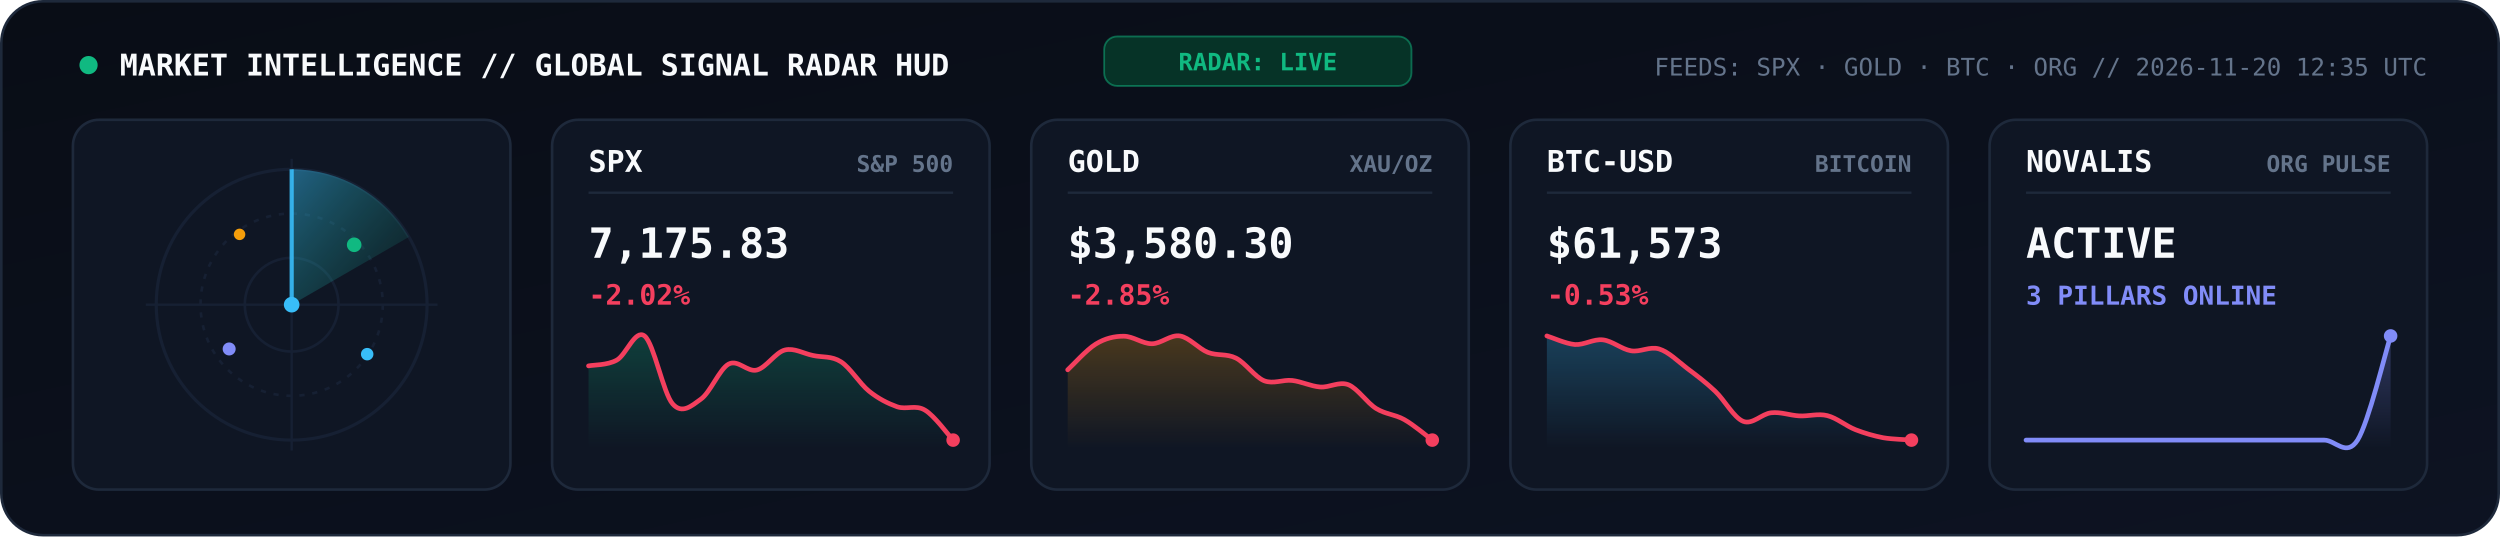
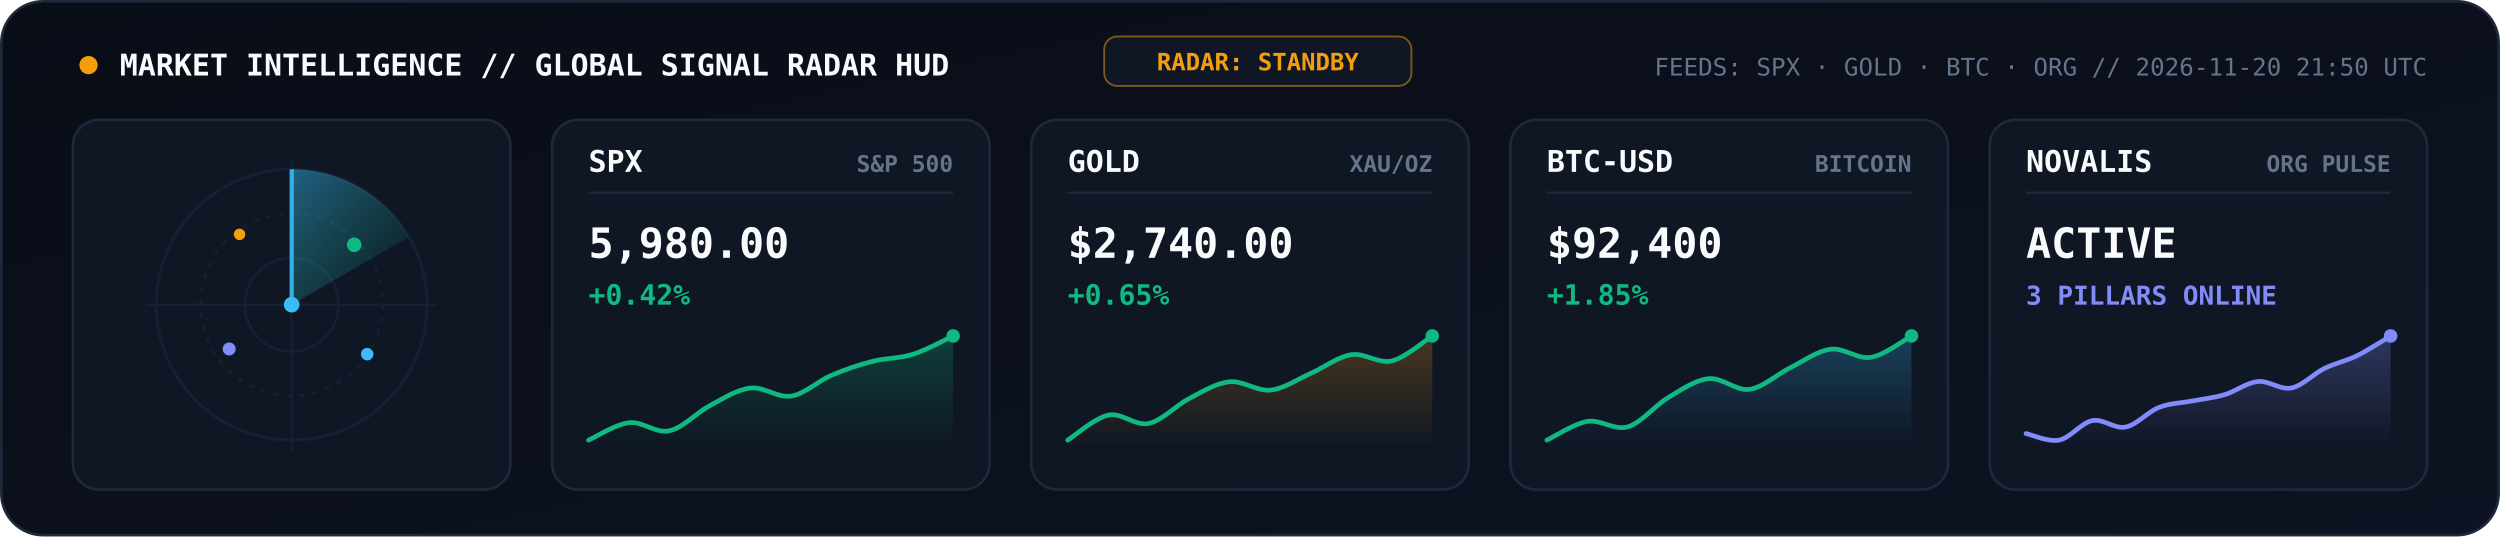
- <svg xmlns="http://www.w3.org/2000/svg" viewBox="0 0 960 206" width="960" height="206" role="img" aria-label="N.O.V.A.L.I.S Global Market and AI Signal Radar">
+ <svg xmlns="http://www.w3.org/2000/svg" viewBox="0 0 960 206" width="960" height="206" role="img" aria-label="NOVALIS Global Market and AI Signal Radar">
  <style>
    .mono { font-family: 'JetBrains Mono', 'Fira Code', 'SF Mono', Consolas, monospace; }
  </style>
  <defs>
    <linearGradient id="radarBg" x1="0" y1="0" x2="1" y2="1">
      <stop offset="0%" stop-color="#090D16" />
      <stop offset="100%" stop-color="#0D1322" />
    </linearGradient>
    <linearGradient id="radarBeam" x1="0" y1="0" x2="1" y2="1">
      <stop offset="0%" stop-color="#38BDF8" stop-opacity="0.45" />
      <stop offset="100%" stop-color="#10B981" stop-opacity="0.02" />
    </linearGradient>
    <linearGradient id="gradSpx" x1="0" y1="0" x2="0" y2="1">
      <stop offset="0%" stop-color="#10B981" stop-opacity="0.25" />
      <stop offset="100%" stop-color="#10B981" stop-opacity="0" />
    </linearGradient>
    <linearGradient id="gradGold" x1="0" y1="0" x2="0" y2="1">
      <stop offset="0%" stop-color="#F59E0B" stop-opacity="0.25" />
      <stop offset="100%" stop-color="#F59E0B" stop-opacity="0" />
    </linearGradient>
    <linearGradient id="gradBtc" x1="0" y1="0" x2="0" y2="1">
      <stop offset="0%" stop-color="#38BDF8" stop-opacity="0.25" />
      <stop offset="100%" stop-color="#38BDF8" stop-opacity="0" />
    </linearGradient>
    <linearGradient id="gradOrg" x1="0" y1="0" x2="0" y2="1">
      <stop offset="0%" stop-color="#818CF8" stop-opacity="0.28" />
      <stop offset="100%" stop-color="#818CF8" stop-opacity="0" />
    </linearGradient>
  </defs>
  <rect x="0.5" y="0.5" width="959" height="205" rx="16" fill="url(#radarBg)" stroke="#1E293B" stroke-width="1" />
-   <circle cx="34" cy="25" r="3.5" fill="#10B981">
+   <circle cx="34" cy="25" r="3.5" fill="#F59E0B">
    <animate attributeName="opacity" values="1;0.3;1" dur="2s" repeatCount="indefinite" />
  </circle>
  <text x="46" y="29" fill="#F8FAFC" font-size="11.5" font-weight="800" class="mono">MARKET INTELLIGENCE // GLOBAL SIGNAL RADAR HUD</text>
-   <rect x="424" y="14" width="118" height="19" rx="5" fill="#063327" stroke="#10B981" stroke-width="0.7" stroke-opacity="0.5" />
-   <text x="483" y="27" text-anchor="middle" fill="#10B981" font-size="9.2" font-weight="800" class="mono">RADAR: LIVE</text>
-   <text x="932" y="29" text-anchor="end" fill="#64748B" font-size="9.3" class="mono">FEEDS: SPX · GOLD · BTC · ORG  //  2026-11-20 12:35 UTC</text>
+   <rect x="424" y="14" width="118" height="19" rx="5" fill="#0F1624" stroke="#F59E0B" stroke-width="0.7" stroke-opacity="0.5" />
+   <text x="483" y="27" text-anchor="middle" fill="#F59E0B" font-size="9.2" font-weight="800" class="mono">RADAR: STANDBY</text>
+   <text x="932" y="29" text-anchor="end" fill="#64748B" font-size="9.3" class="mono">FEEDS: SPX · GOLD · BTC · ORG  //  2026-11-20 21:50 UTC</text>
  <rect x="28" y="46" width="168" height="142" rx="10" fill="#0F1624" stroke="#1E293B" stroke-width="1" />
  <circle cx="112" cy="117" r="52" fill="none" stroke="#162033" stroke-width="1.2" />
  <circle cx="112" cy="117" r="35" fill="none" stroke="#162033" stroke-width="1" stroke-dasharray="2,3" />
  <circle cx="112" cy="117" r="18" fill="none" stroke="#162033" stroke-width="1" />
  <line x1="56" y1="117" x2="168" y2="117" stroke="#162033" stroke-width="0.9" />
  <line x1="112" y1="61" x2="112" y2="173" stroke="#162033" stroke-width="0.9" />
  <g>
    <animateTransform attributeName="transform" type="rotate" from="0 112 117" to="360 112 117" dur="5.2s" repeatCount="indefinite" />
    <path d="M 112 117 L 112 65 A 52 52 0 0 1 157 91 Z" fill="url(#radarBeam)" />
    <line x1="112" y1="117" x2="112" y2="65" stroke="#38BDF8" stroke-width="1.6" stroke-opacity="0.9" />
  </g>
  <circle cx="136" cy="94" r="2.8" fill="#10B981">
    <animate attributeName="opacity" values="0.2;1;0.2" dur="2.6s" repeatCount="indefinite" />
  </circle>
  <circle cx="88" cy="134" r="2.5" fill="#818CF8">
    <animate attributeName="opacity" values="0.2;1;0.2" dur="3.3s" repeatCount="indefinite" />
  </circle>
  <circle cx="141" cy="136" r="2.4" fill="#38BDF8">
    <animate attributeName="opacity" values="0.15;1;0.15" dur="3.9s" repeatCount="indefinite" />
  </circle>
  <circle cx="92" cy="90" r="2.2" fill="#F59E0B">
    <animate attributeName="opacity" values="0.2;0.95;0.2" dur="2.9s" repeatCount="indefinite" />
  </circle>
  <circle cx="112" cy="117" r="3" fill="#38BDF8" />
  <rect x="212" y="46" width="168" height="142" rx="10" fill="#0F1624" stroke="#1E293B" stroke-width="1" />
  <text x="226" y="66" fill="#F8FAFC" font-size="11.5" font-weight="800" class="mono">SPX</text>
  <text x="366" y="66" text-anchor="end" fill="#64748B" font-size="8.8" font-weight="600" class="mono">S&amp;P 500</text>
  <line x1="226" y1="74" x2="366" y2="74" stroke="#1E293B" stroke-width="0.9" />
-   <text x="226" y="99" fill="#F8FAFC" font-size="16" font-weight="800" class="mono">7,175.83</text>
-   <text x="226" y="117" fill="#F43F5E" font-size="10.8" font-weight="700" class="mono">-2.02%</text>
-   <path d="M 226.0 140.5 C 227.8 140.1, 233.2 140.3, 236.8 138.3 C 240.4 136.4, 243.9 126.2, 247.5 129.0 C 251.1 131.8, 254.7 151.1, 258.3 155.1 C 261.9 159.2, 265.5 155.9, 269.1 153.3 C 272.7 150.8, 276.3 141.7, 279.8 139.8 C 283.4 137.9, 287.0 143.0, 290.6 142.1 C 294.2 141.2, 297.8 135.3, 301.4 134.4 C 305.0 133.5, 308.6 135.8, 312.2 136.5 C 315.7 137.3, 319.3 136.6, 322.9 138.9 C 326.5 141.2, 330.1 147.3, 333.7 150.2 C 337.3 153.1, 340.9 154.9, 344.5 156.2 C 348.1 157.4, 351.6 155.3, 355.2 157.5 C 358.8 159.6, 364.2 167.1, 366.0 169.0 L 366.0 172.0 L 226.0 172.0 Z" fill="url(#gradSpx)" />
-   <path d="M 226.0 140.5 C 227.8 140.1, 233.2 140.3, 236.8 138.3 C 240.4 136.4, 243.9 126.2, 247.5 129.0 C 251.1 131.8, 254.7 151.1, 258.3 155.1 C 261.9 159.2, 265.5 155.9, 269.1 153.3 C 272.7 150.8, 276.3 141.7, 279.8 139.8 C 283.4 137.9, 287.0 143.0, 290.6 142.1 C 294.2 141.2, 297.8 135.3, 301.4 134.4 C 305.0 133.5, 308.6 135.8, 312.2 136.5 C 315.7 137.3, 319.3 136.6, 322.9 138.9 C 326.5 141.2, 330.1 147.3, 333.7 150.2 C 337.3 153.1, 340.9 154.9, 344.5 156.2 C 348.1 157.4, 351.6 155.3, 355.2 157.5 C 358.8 159.6, 364.2 167.1, 366.0 169.0" fill="none" stroke="#F43F5E" stroke-width="1.8" stroke-linecap="round" />
-   <circle cx="366.0" cy="169.0" r="2.6" fill="#F43F5E" />
+   <text x="226" y="99" fill="#F8FAFC" font-size="16" font-weight="800" class="mono">5,980.00</text>
+   <text x="226" y="117" fill="#10B981" font-size="10.8" font-weight="700" class="mono">+0.42%</text>
+   <path d="M 226.0 169.0 C 228.6 167.9, 236.4 162.9, 241.6 162.3 C 246.7 161.7, 251.9 166.6, 257.1 165.4 C 262.3 164.3, 267.5 158.4, 272.7 155.7 C 277.9 152.9, 283.0 149.6, 288.2 149.0 C 293.4 148.4, 298.6 152.9, 303.8 152.1 C 309.0 151.3, 314.1 146.3, 319.3 144.1 C 324.5 141.9, 329.7 140.1, 334.9 138.8 C 340.1 137.4, 345.3 137.7, 350.4 136.1 C 355.6 134.5, 363.4 130.2, 366.0 129.0 L 366.0 172.0 L 226.0 172.0 Z" fill="url(#gradSpx)" />
+   <path d="M 226.0 169.0 C 228.6 167.9, 236.4 162.9, 241.6 162.3 C 246.7 161.7, 251.9 166.6, 257.1 165.4 C 262.3 164.3, 267.5 158.4, 272.7 155.7 C 277.9 152.9, 283.0 149.6, 288.2 149.0 C 293.4 148.4, 298.6 152.9, 303.8 152.1 C 309.0 151.3, 314.1 146.3, 319.3 144.1 C 324.5 141.9, 329.7 140.1, 334.9 138.8 C 340.1 137.4, 345.3 137.7, 350.4 136.1 C 355.6 134.5, 363.4 130.2, 366.0 129.0" fill="none" stroke="#10B981" stroke-width="1.8" stroke-linecap="round" />
+   <circle cx="366.0" cy="129.0" r="2.6" fill="#10B981" />
  <rect x="396" y="46" width="168" height="142" rx="10" fill="#0F1624" stroke="#1E293B" stroke-width="1" />
  <text x="410" y="66" fill="#F8FAFC" font-size="11.5" font-weight="800" class="mono">GOLD</text>
  <text x="550" y="66" text-anchor="end" fill="#64748B" font-size="8.8" font-weight="600" class="mono">XAU/OZ</text>
  <line x1="410" y1="74" x2="550" y2="74" stroke="#1E293B" stroke-width="0.9" />
-   <text x="410" y="99" fill="#F8FAFC" font-size="16" font-weight="800" class="mono">$3,580.30</text>
-   <text x="410" y="117" fill="#F43F5E" font-size="10.8" font-weight="700" class="mono">-2.85%</text>
-   <path d="M 410.0 142.0 C 411.8 140.4, 417.2 134.3, 420.8 132.1 C 424.4 129.9, 427.9 129.1, 431.5 129.1 C 435.1 129.1, 438.7 132.0, 442.3 132.0 C 445.9 132.0, 449.5 128.4, 453.1 129.0 C 456.7 129.6, 460.3 133.9, 463.8 135.3 C 467.4 136.7, 471.0 135.7, 474.6 137.5 C 478.2 139.3, 481.8 144.7, 485.4 146.2 C 489.0 147.6, 492.6 145.7, 496.2 146.1 C 499.7 146.5, 503.3 148.3, 506.9 148.6 C 510.5 148.9, 514.1 146.4, 517.7 147.7 C 521.3 149.1, 524.9 154.7, 528.5 156.9 C 532.1 159.1, 535.6 159.1, 539.2 161.1 C 542.8 163.1, 548.2 167.7, 550.0 169.0 L 550.0 172.0 L 410.0 172.0 Z" fill="url(#gradGold)" />
-   <path d="M 410.0 142.0 C 411.8 140.4, 417.2 134.3, 420.8 132.1 C 424.4 129.9, 427.9 129.1, 431.5 129.1 C 435.1 129.1, 438.7 132.0, 442.3 132.0 C 445.9 132.0, 449.5 128.4, 453.1 129.0 C 456.7 129.6, 460.3 133.9, 463.8 135.3 C 467.4 136.7, 471.0 135.7, 474.6 137.5 C 478.2 139.3, 481.8 144.7, 485.4 146.2 C 489.0 147.6, 492.6 145.7, 496.2 146.1 C 499.7 146.5, 503.3 148.3, 506.9 148.6 C 510.5 148.9, 514.1 146.4, 517.7 147.7 C 521.3 149.1, 524.9 154.7, 528.5 156.9 C 532.1 159.1, 535.6 159.1, 539.2 161.1 C 542.8 163.1, 548.2 167.7, 550.0 169.0" fill="none" stroke="#F43F5E" stroke-width="1.8" stroke-linecap="round" />
-   <circle cx="550.0" cy="169.0" r="2.6" fill="#F43F5E" />
+   <text x="410" y="99" fill="#F8FAFC" font-size="16" font-weight="800" class="mono">$2,740.00</text>
+   <text x="410" y="117" fill="#10B981" font-size="10.8" font-weight="700" class="mono">+0.65%</text>
+   <path d="M 410.0 169.0 C 412.6 167.4, 420.4 160.5, 425.6 159.4 C 430.7 158.3, 435.9 163.7, 441.1 162.6 C 446.3 161.5, 451.5 155.7, 456.7 153.0 C 461.9 150.3, 467.0 147.1, 472.2 146.6 C 477.4 146.1, 482.6 150.3, 487.8 149.8 C 493.0 149.3, 498.1 145.7, 503.3 143.4 C 508.5 141.1, 513.7 137.0, 518.9 136.2 C 524.1 135.4, 529.3 139.8, 534.4 138.6 C 539.6 137.4, 547.4 130.6, 550.0 129.0 L 550.0 172.0 L 410.0 172.0 Z" fill="url(#gradGold)" />
+   <path d="M 410.0 169.0 C 412.6 167.4, 420.4 160.5, 425.6 159.4 C 430.7 158.3, 435.9 163.7, 441.1 162.6 C 446.3 161.5, 451.5 155.7, 456.7 153.0 C 461.9 150.3, 467.0 147.1, 472.2 146.6 C 477.4 146.1, 482.6 150.3, 487.8 149.8 C 493.0 149.3, 498.1 145.7, 503.3 143.4 C 508.5 141.1, 513.7 137.0, 518.9 136.2 C 524.1 135.4, 529.3 139.8, 534.4 138.6 C 539.6 137.4, 547.4 130.6, 550.0 129.0" fill="none" stroke="#10B981" stroke-width="1.8" stroke-linecap="round" />
+   <circle cx="550.0" cy="129.0" r="2.6" fill="#10B981" />
  <rect x="580" y="46" width="168" height="142" rx="10" fill="#0F1624" stroke="#1E293B" stroke-width="1" />
  <text x="594" y="66" fill="#F8FAFC" font-size="11.5" font-weight="800" class="mono">BTC-USD</text>
  <text x="734" y="66" text-anchor="end" fill="#64748B" font-size="8.8" font-weight="600" class="mono">BITCOIN</text>
  <line x1="594" y1="74" x2="734" y2="74" stroke="#1E293B" stroke-width="0.9" />
-   <text x="594" y="99" fill="#F8FAFC" font-size="16" font-weight="800" class="mono">$61,573</text>
-   <text x="594" y="117" fill="#F43F5E" font-size="10.8" font-weight="700" class="mono">-0.53%</text>
-   <path d="M 594.0 129.0 C 595.8 129.5, 601.2 132.0, 604.8 132.3 C 608.4 132.5, 611.9 130.1, 615.5 130.5 C 619.1 130.9, 622.7 134.1, 626.3 134.7 C 629.9 135.3, 633.5 132.9, 637.1 134.0 C 640.7 135.1, 644.3 138.7, 647.8 141.4 C 651.4 144.1, 655.0 146.8, 658.6 150.2 C 662.2 153.6, 665.8 160.4, 669.4 161.8 C 673.0 163.2, 676.6 158.8, 680.2 158.5 C 683.7 158.1, 687.3 159.5, 690.9 159.7 C 694.5 159.9, 698.1 158.7, 701.7 159.6 C 705.3 160.5, 708.9 163.6, 712.5 165.0 C 716.1 166.4, 719.6 167.4, 723.2 168.1 C 726.8 168.7, 732.2 168.8, 734.0 169.0 L 734.0 172.0 L 594.0 172.0 Z" fill="url(#gradBtc)" />
-   <path d="M 594.0 129.0 C 595.8 129.5, 601.2 132.0, 604.8 132.3 C 608.4 132.5, 611.9 130.1, 615.5 130.5 C 619.1 130.9, 622.7 134.1, 626.3 134.7 C 629.9 135.3, 633.5 132.9, 637.1 134.0 C 640.7 135.1, 644.3 138.7, 647.8 141.4 C 651.4 144.1, 655.0 146.8, 658.6 150.2 C 662.2 153.6, 665.8 160.4, 669.4 161.8 C 673.0 163.2, 676.6 158.8, 680.2 158.5 C 683.7 158.1, 687.3 159.5, 690.9 159.7 C 694.5 159.9, 698.1 158.7, 701.7 159.6 C 705.3 160.5, 708.9 163.6, 712.5 165.0 C 716.1 166.4, 719.6 167.4, 723.2 168.1 C 726.8 168.7, 732.2 168.8, 734.0 169.0" fill="none" stroke="#F43F5E" stroke-width="1.8" stroke-linecap="round" />
-   <circle cx="734.0" cy="169.0" r="2.6" fill="#F43F5E" />
+   <text x="594" y="99" fill="#F8FAFC" font-size="16" font-weight="800" class="mono">$92,400</text>
+   <text x="594" y="117" fill="#10B981" font-size="10.8" font-weight="700" class="mono">+1.85%</text>
+   <path d="M 594.0 169.0 C 596.6 167.8, 604.4 162.7, 609.6 161.8 C 614.7 161.0, 619.9 165.4, 625.1 163.9 C 630.3 162.3, 635.5 155.7, 640.7 152.6 C 645.9 149.5, 651.0 145.9, 656.2 145.4 C 661.4 144.9, 666.6 150.2, 671.8 149.5 C 677.0 148.8, 682.1 143.9, 687.3 141.3 C 692.5 138.7, 697.7 134.8, 702.9 134.1 C 708.1 133.4, 713.3 138.1, 718.4 137.2 C 723.6 136.4, 731.4 130.4, 734.0 129.0 L 734.0 172.0 L 594.0 172.0 Z" fill="url(#gradBtc)" />
+   <path d="M 594.0 169.0 C 596.6 167.8, 604.4 162.7, 609.6 161.8 C 614.7 161.0, 619.9 165.4, 625.1 163.9 C 630.3 162.3, 635.5 155.7, 640.7 152.6 C 645.9 149.5, 651.0 145.9, 656.2 145.4 C 661.4 144.9, 666.6 150.2, 671.8 149.5 C 677.0 148.8, 682.1 143.9, 687.3 141.3 C 692.5 138.7, 697.7 134.8, 702.9 134.1 C 708.1 133.4, 713.3 138.1, 718.4 137.2 C 723.6 136.4, 731.4 130.4, 734.0 129.0" fill="none" stroke="#10B981" stroke-width="1.8" stroke-linecap="round" />
+   <circle cx="734.0" cy="129.0" r="2.6" fill="#10B981" />
  <rect x="764" y="46" width="168" height="142" rx="10" fill="#0F1624" stroke="#1E293B" stroke-width="1" />
  <text x="778" y="66" fill="#F8FAFC" font-size="11.5" font-weight="800" class="mono">NOVALIS</text>
  <text x="918" y="66" text-anchor="end" fill="#64748B" font-size="8.8" font-weight="600" class="mono">ORG PULSE</text>
  <line x1="778" y1="74" x2="918" y2="74" stroke="#1E293B" stroke-width="0.9" />
  <text x="778" y="99" fill="#F8FAFC" font-size="16" font-weight="800" class="mono">ACTIVE</text>
  <text x="778" y="117" fill="#818CF8" font-size="10" font-weight="700" class="mono">3 PILLARS ONLINE</text>
-   <path d="M 778.0 169.0 C 780.1 169.0, 786.5 169.0, 790.7 169.0 C 795.0 169.0, 799.2 169.0, 803.5 169.0 C 807.7 169.0, 811.9 169.0, 816.2 169.0 C 820.4 169.0, 824.7 169.0, 828.9 169.0 C 833.2 169.0, 837.4 169.0, 841.6 169.0 C 845.9 169.0, 850.1 169.0, 854.4 169.0 C 858.6 169.0, 862.8 169.0, 867.1 169.0 C 871.3 169.0, 875.6 169.0, 879.8 169.0 C 884.1 169.0, 888.3 169.0, 892.5 169.0 C 896.8 169.0, 901.0 175.7, 905.3 169.0 C 909.5 162.3, 915.9 135.7, 918.0 129.0 L 918.0 172.0 L 778.0 172.0 Z" fill="url(#gradOrg)" />
-   <path d="M 778.0 169.0 C 780.1 169.0, 786.5 169.0, 790.7 169.0 C 795.0 169.0, 799.2 169.0, 803.5 169.0 C 807.7 169.0, 811.9 169.0, 816.2 169.0 C 820.4 169.0, 824.7 169.0, 828.9 169.0 C 833.2 169.0, 837.4 169.0, 841.6 169.0 C 845.9 169.0, 850.1 169.0, 854.4 169.0 C 858.6 169.0, 862.8 169.0, 867.1 169.0 C 871.3 169.0, 875.6 169.0, 879.8 169.0 C 884.1 169.0, 888.3 169.0, 892.5 169.0 C 896.8 169.0, 901.0 175.7, 905.3 169.0 C 909.5 162.3, 915.9 135.7, 918.0 129.0" fill="none" stroke="#818CF8" stroke-width="1.8" stroke-linecap="round" />
+   <path d="M 778.0 166.5 C 780.1 166.9, 786.5 169.8, 790.7 169.0 C 795.0 168.2, 799.2 162.3, 803.5 161.5 C 807.7 160.7, 811.9 164.8, 816.2 164.0 C 820.4 163.2, 824.7 158.2, 828.9 156.5 C 833.2 154.8, 837.4 154.8, 841.6 154.0 C 845.9 153.2, 850.1 152.8, 854.4 151.5 C 858.6 150.2, 862.8 146.9, 867.1 146.5 C 871.3 146.1, 875.6 149.8, 879.8 149.0 C 884.1 148.2, 888.3 143.6, 892.5 141.5 C 896.8 139.4, 901.0 138.6, 905.3 136.5 C 909.5 134.4, 915.9 130.2, 918.0 129.0 L 918.0 172.0 L 778.0 172.0 Z" fill="url(#gradOrg)" />
+   <path d="M 778.0 166.5 C 780.1 166.9, 786.5 169.8, 790.7 169.0 C 795.0 168.2, 799.2 162.3, 803.5 161.5 C 807.7 160.7, 811.9 164.8, 816.2 164.0 C 820.4 163.2, 824.7 158.2, 828.9 156.5 C 833.2 154.8, 837.4 154.8, 841.6 154.0 C 845.9 153.2, 850.1 152.8, 854.4 151.5 C 858.6 150.2, 862.8 146.9, 867.1 146.5 C 871.3 146.1, 875.6 149.8, 879.8 149.0 C 884.1 148.2, 888.3 143.6, 892.5 141.5 C 896.8 139.4, 901.0 138.6, 905.3 136.5 C 909.5 134.4, 915.9 130.2, 918.0 129.0" fill="none" stroke="#818CF8" stroke-width="1.8" stroke-linecap="round" />
  <circle cx="918.0" cy="129.0" r="2.6" fill="#818CF8" />
</svg>
